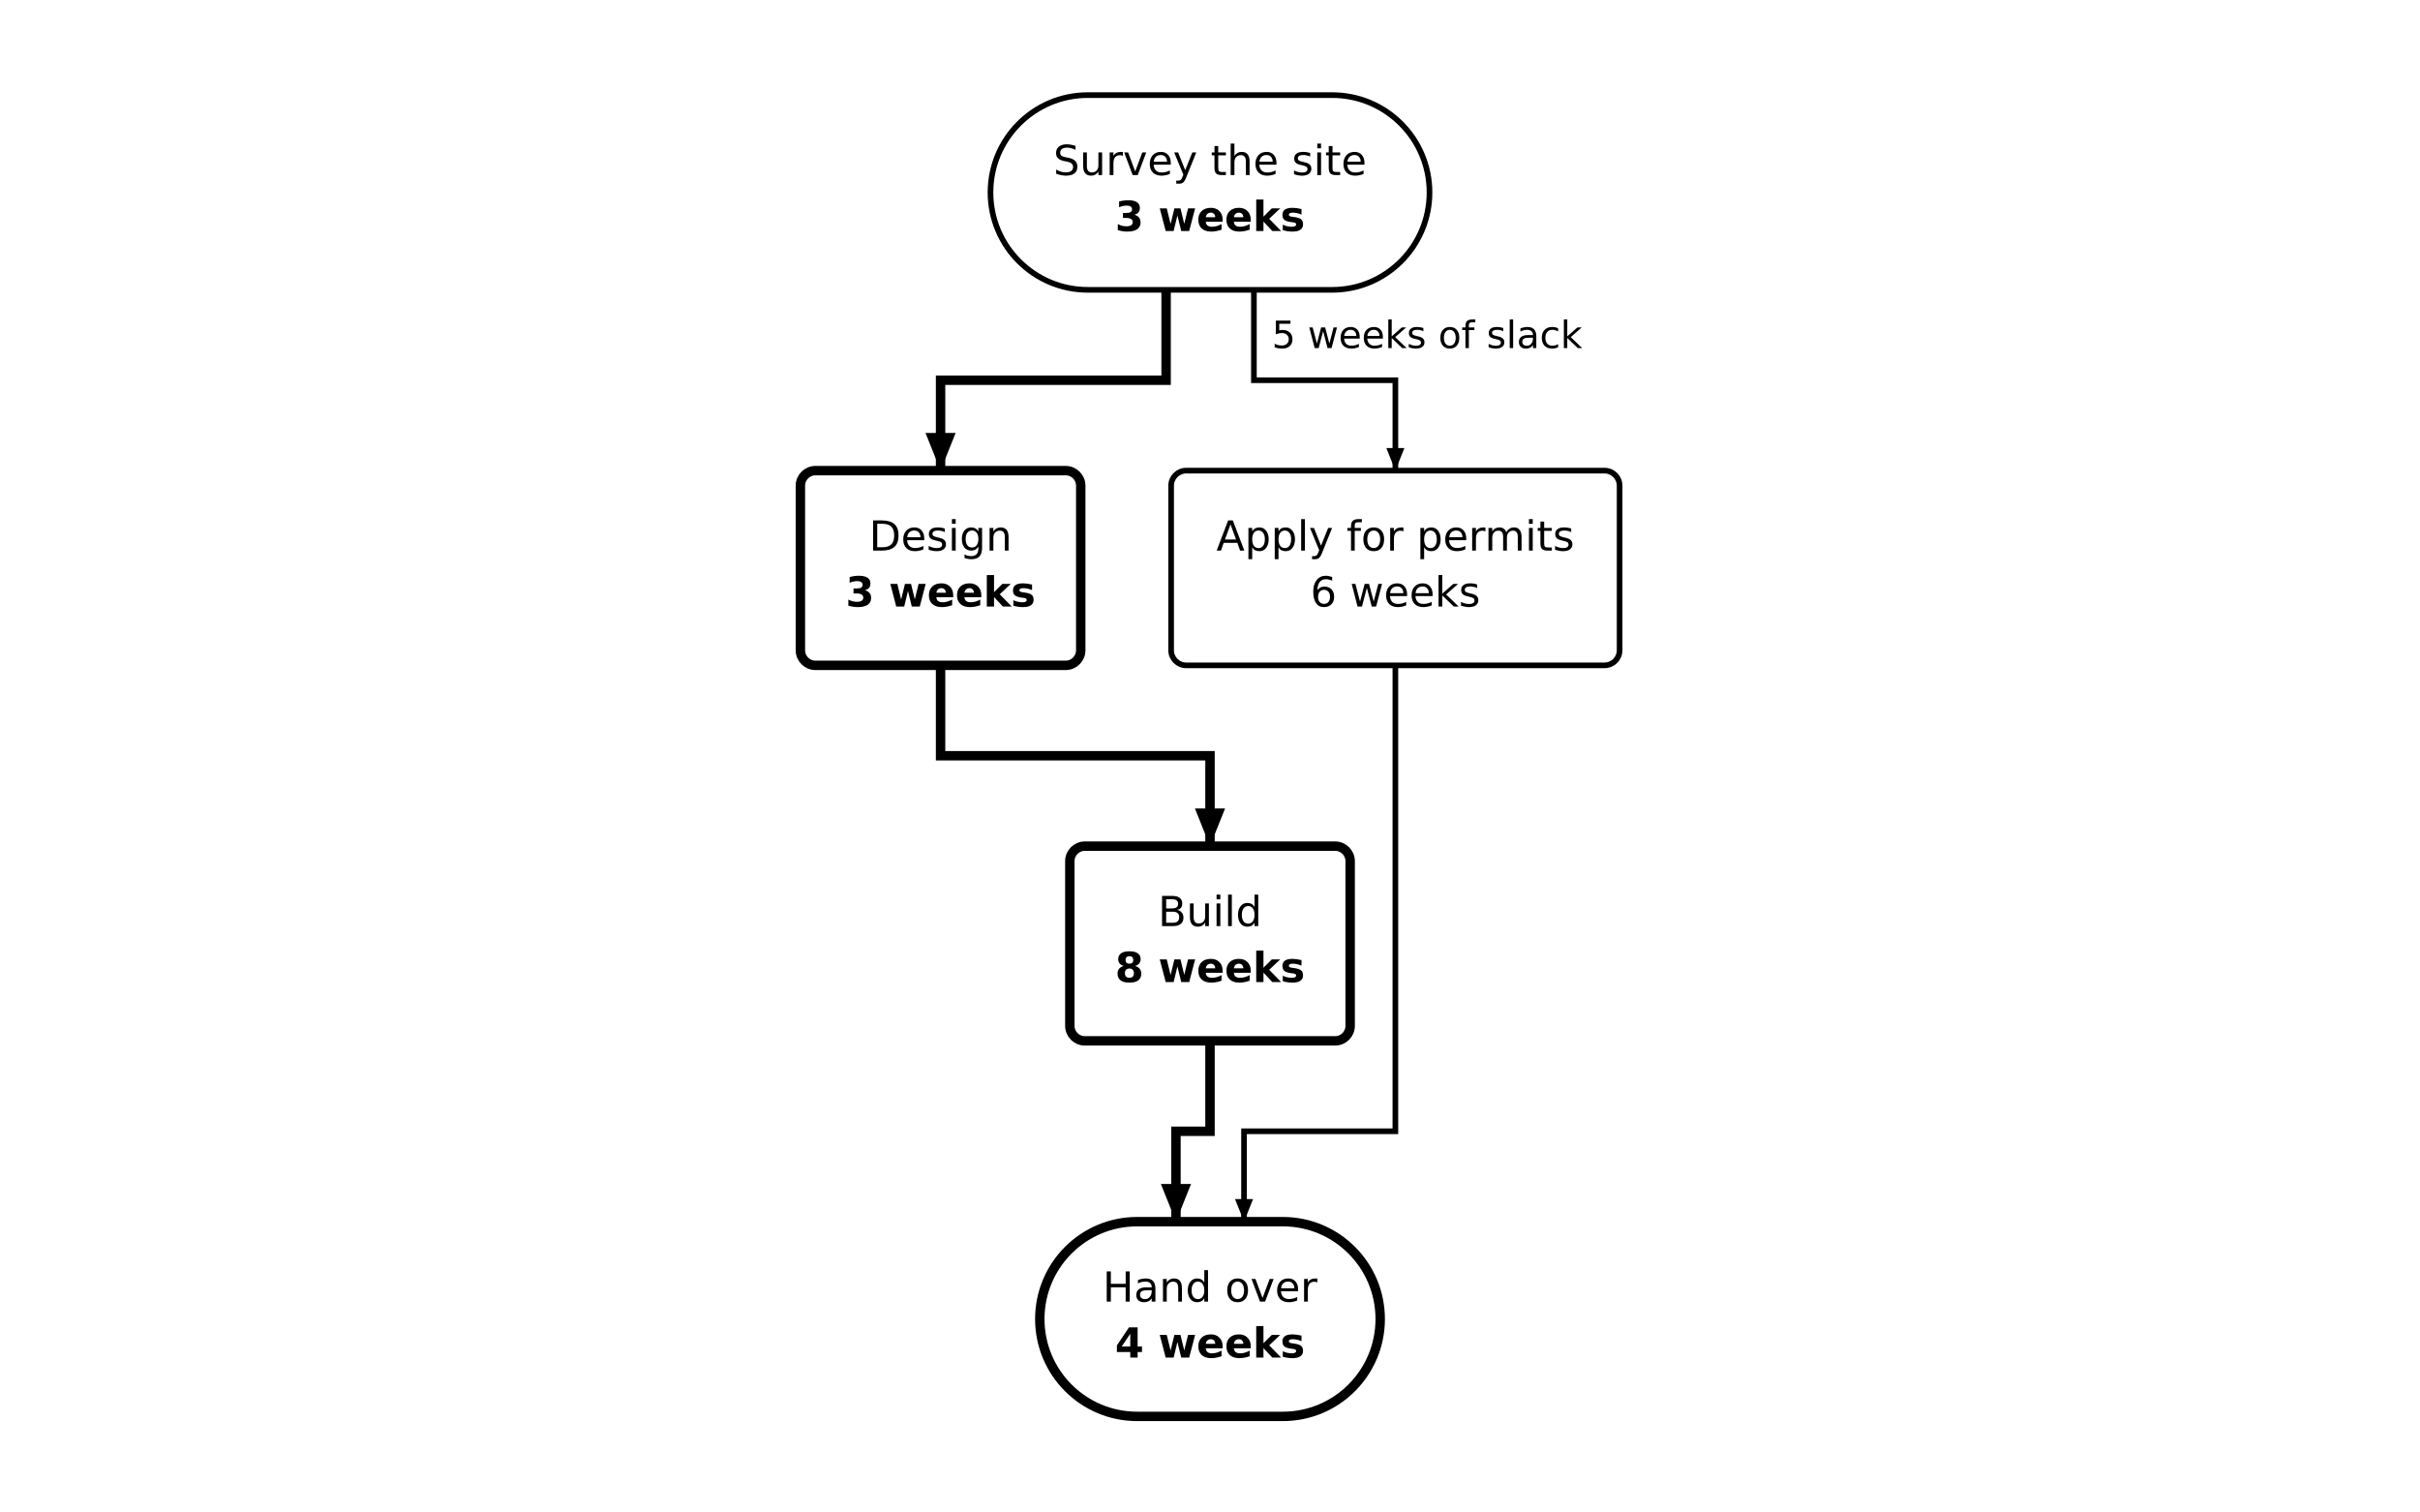
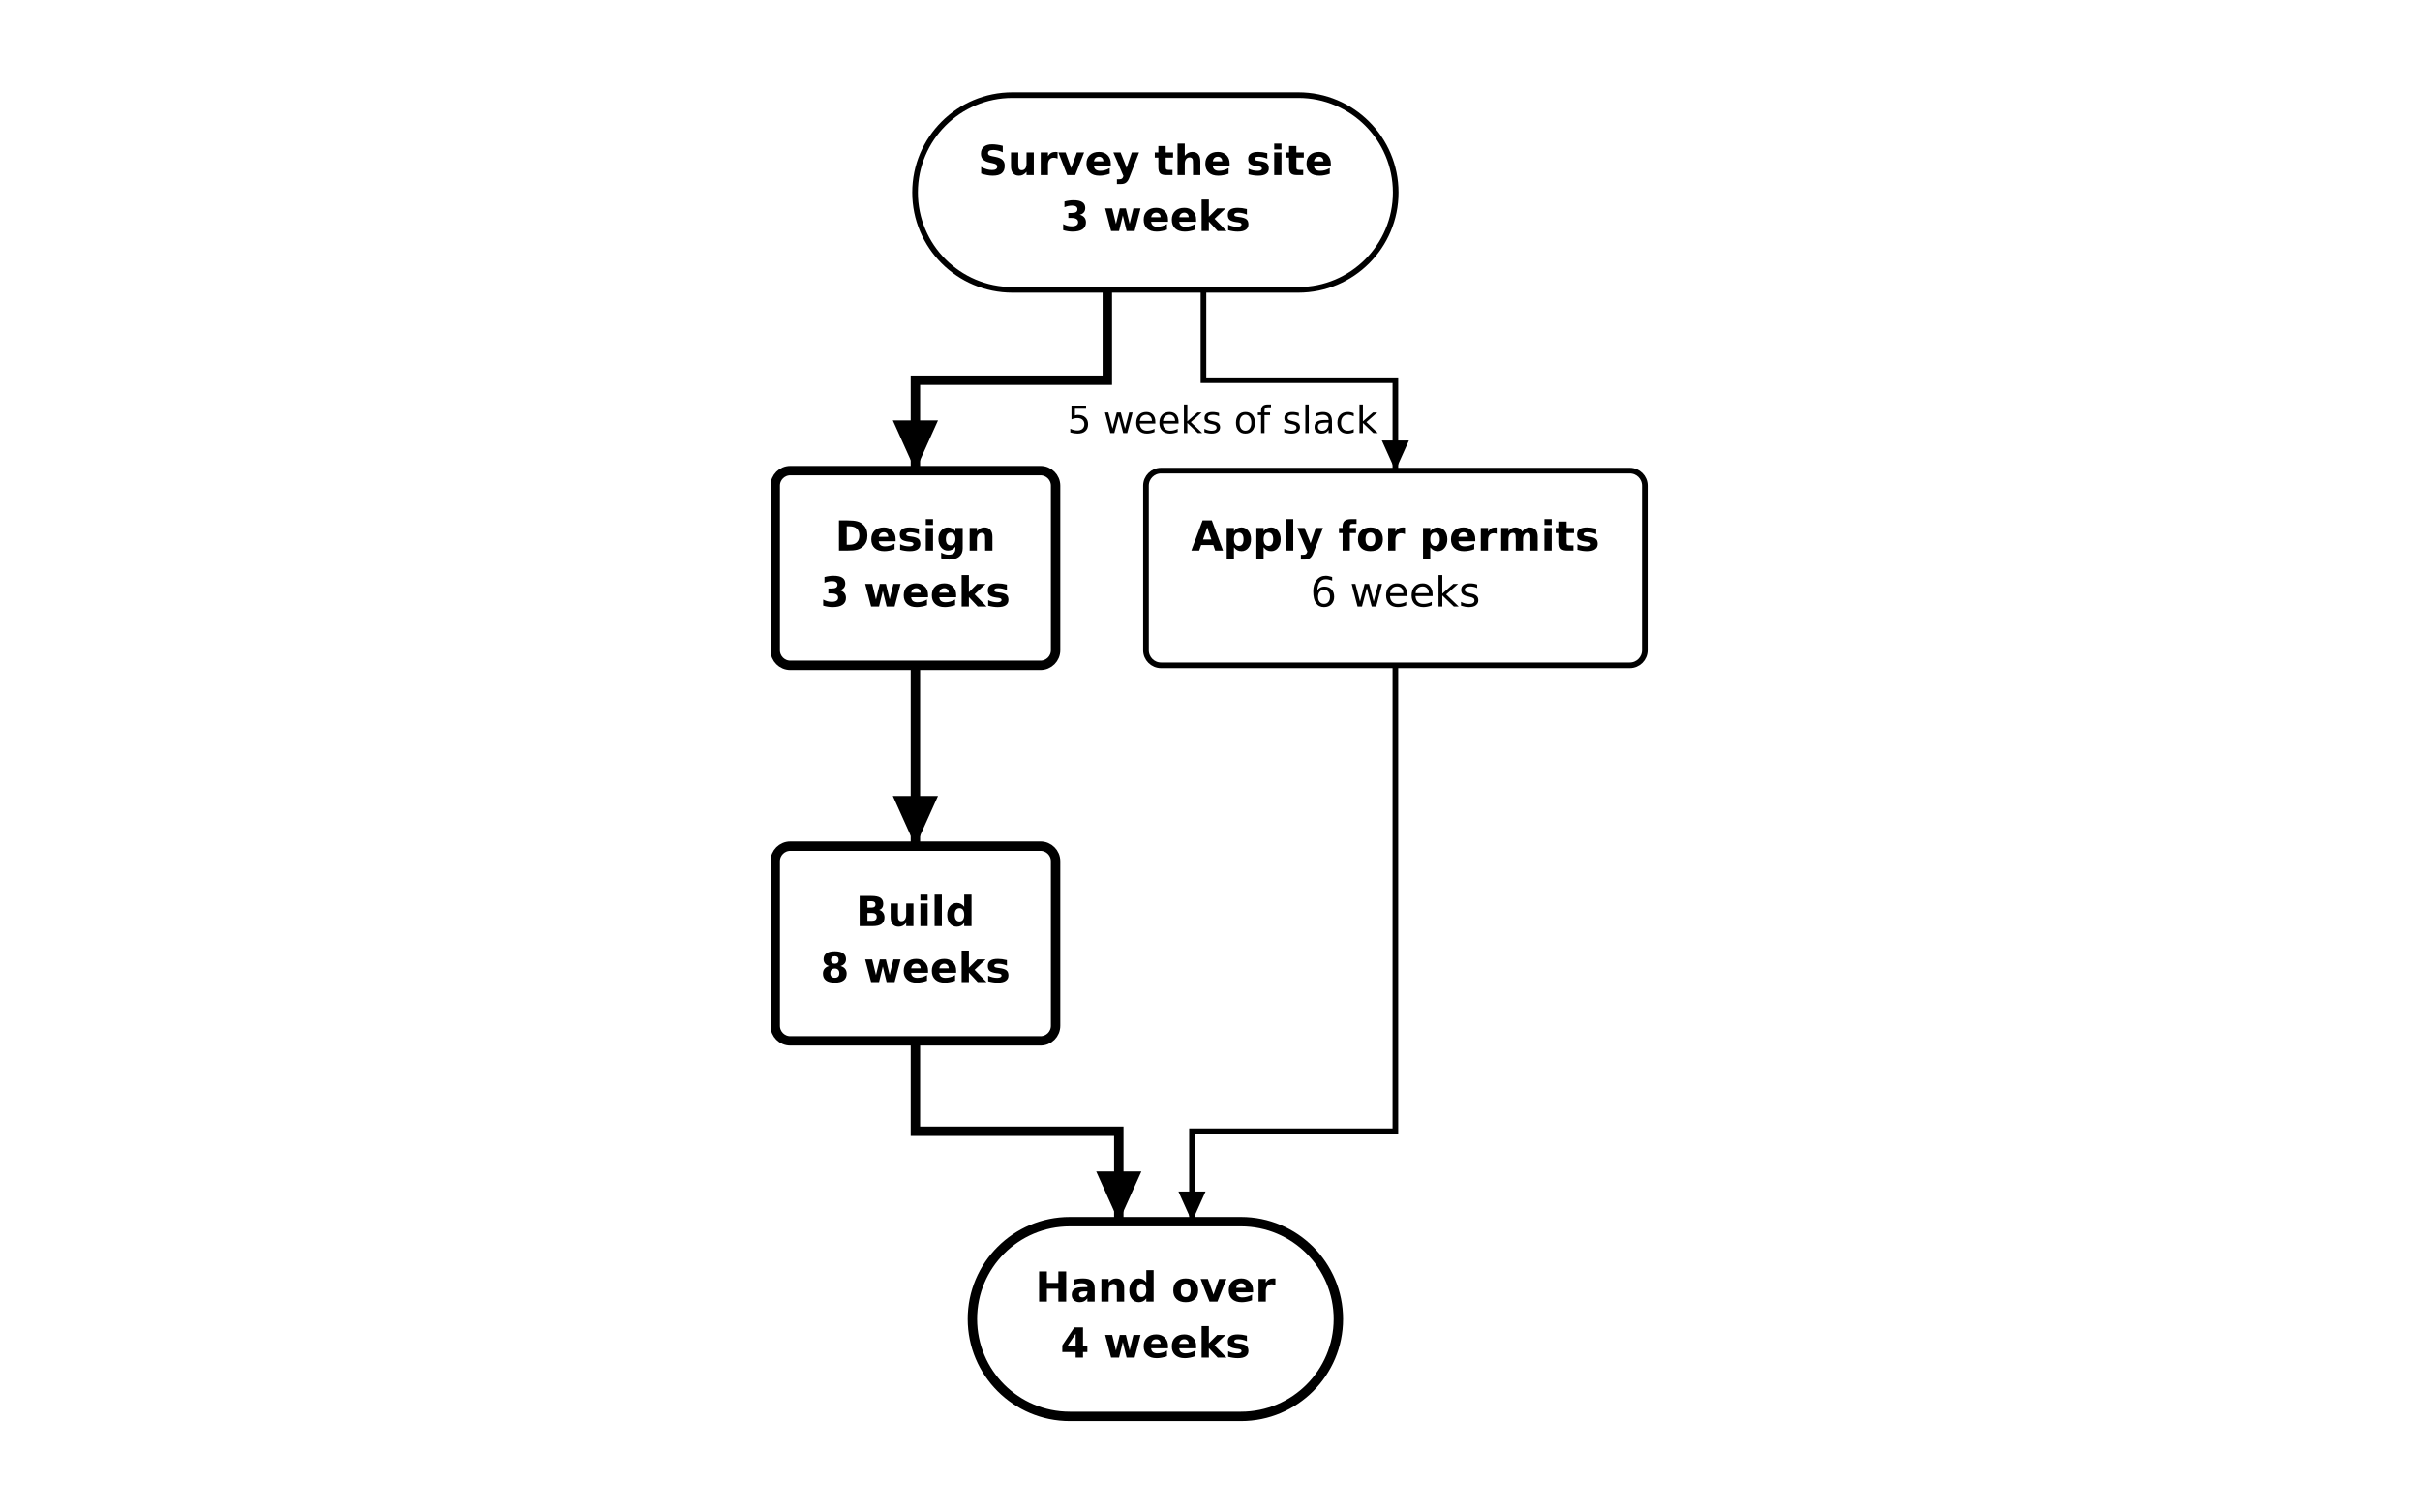
- <svg xmlns="http://www.w3.org/2000/svg" viewBox="-1.25 -1.25 642.5 401.3" role="img" aria-labelledby="dsda1e4b0244-title dsda1e4b0244-desc">
-   <path d="M 308.344 75.7 L 308.344 99.7 L 248.466 99.7 L 248.466 123.7" fill="none" stroke="currentColor" stroke-width="2.5" />
-   <polygon points="248.466,123.7 244.466,113.7 252.466,113.7" fill="currentColor" stroke="none" />
-   <path d="M 248.466 175.4 L 248.466 199.4 L 320 199.4 L 320 223.4" fill="none" stroke="currentColor" stroke-width="2.5" />
-   <polygon points="320,223.4 316,213.4 324,213.4" fill="currentColor" stroke="none" />
-   <path d="M 320 275.1 L 320 299.1 L 310.963 299.1 L 310.963 323.1" fill="none" stroke="currentColor" stroke-width="2.5" />
-   <polygon points="310.963,323.1 306.963,313.1 314.963,313.1" fill="currentColor" stroke="none" />
-   <path d="M 331.656 75.7 L 331.656 99.7 L 369.215 99.7 L 369.215 123.7" fill="none" stroke="currentColor" stroke-width="1.5" />
-   <polygon points="369.215,123.7 366.815,117.7 371.615,117.7" fill="currentColor" stroke="none" />
-   <path d="M 369.215 175.4 L 369.215 299.1 L 329.037 299.1 L 329.037 323.1" fill="none" stroke="currentColor" stroke-width="1.5" />
-   <polygon points="329.037,323.1 326.637,317.1 331.437,317.1" fill="currentColor" stroke="none" />
-   <rect x="282.785" y="223.4" width="74.429" height="51.7" rx="4" fill="none" stroke="currentColor" stroke-width="2.5" />
-   <text x="320" y="244.633" font-family="'DejaVu Sans', sans-serif" font-size="11" fill="currentColor" text-anchor="middle">
-     <tspan>Build</tspan>
+ <svg xmlns="http://www.w3.org/2000/svg" viewBox="-1.25 -1.25 642.5 401.3" role="img" aria-labelledby="ds002f5384d9-title ds002f5384d9-desc">
+   <path d="M 292.74 75.7 L 292.74 99.7 L 241.787 99.7 L 241.787 123.7" fill="none" stroke="currentColor" stroke-width="2.5" />
+   <polygon points="241.787,123.7 235.787,110.367 247.787,110.367" fill="currentColor" stroke="none" />
+   <path d="M 241.787 175.4 L 241.787 223.4" fill="none" stroke="currentColor" stroke-width="2.5" />
+   <polygon points="241.787,223.4 235.787,210.067 247.787,210.067" fill="currentColor" stroke="none" />
+   <path d="M 241.787 275.1 L 241.787 299.1 L 295.785 299.1 L 295.785 323.1" fill="none" stroke="currentColor" stroke-width="2.5" />
+   <polygon points="295.785,323.1 289.785,309.767 301.785,309.767" fill="currentColor" stroke="none" />
+   <path d="M 318.261 75.7 L 318.261 99.7 L 369.215 99.7 L 369.215 123.7" fill="none" stroke="currentColor" stroke-width="1.5" />
+   <polygon points="369.215,123.7 365.615,115.7 372.815,115.7" fill="currentColor" stroke="none" />
+   <path d="M 369.215 175.4 L 369.215 299.1 L 315.217 299.1 L 315.217 323.1" fill="none" stroke="currentColor" stroke-width="1.5" />
+   <polygon points="315.217,323.1 311.617,315.1 318.817,315.1" fill="currentColor" stroke="none" />
+   <rect x="204.572" y="223.4" width="74.429" height="51.7" rx="4" fill="none" stroke="currentColor" stroke-width="2.5" />
+   <text x="241.787" y="244.633" font-family="'DejaVu Sans', sans-serif" font-size="11" fill="currentColor" text-anchor="middle">
+     <tspan font-weight="bold">Build</tspan>
  </text>
-   <text x="320" y="259.483" font-family="'DejaVu Sans', sans-serif" font-size="11" fill="currentColor" text-anchor="middle">
+   <text x="241.787" y="259.483" font-family="'DejaVu Sans', sans-serif" font-size="11" fill="currentColor" text-anchor="middle">
    <tspan font-weight="bold">8 weeks</tspan>
  </text>
-   <rect x="211.251" y="123.7" width="74.429" height="51.7" rx="4" fill="none" stroke="currentColor" stroke-width="2.5" />
-   <text x="248.466" y="144.933" font-family="'DejaVu Sans', sans-serif" font-size="11" fill="currentColor" text-anchor="middle">
-     <tspan>Design</tspan>
+   <rect x="204.572" y="123.7" width="74.429" height="51.7" rx="4" fill="none" stroke="currentColor" stroke-width="2.5" />
+   <text x="241.787" y="144.933" font-family="'DejaVu Sans', sans-serif" font-size="11" fill="currentColor" text-anchor="middle">
+     <tspan font-weight="bold">Design</tspan>
  </text>
-   <text x="248.466" y="159.783" font-family="'DejaVu Sans', sans-serif" font-size="11" fill="currentColor" text-anchor="middle">
+   <text x="241.787" y="159.783" font-family="'DejaVu Sans', sans-serif" font-size="11" fill="currentColor" text-anchor="middle">
    <tspan font-weight="bold">3 weeks</tspan>
  </text>
-   <rect x="274.813" y="323.1" width="90.375" height="51.7" rx="25.85" fill="none" stroke="currentColor" stroke-width="2.5" />
-   <text x="320" y="344.333" font-family="'DejaVu Sans', sans-serif" font-size="11" fill="currentColor" text-anchor="middle">
-     <tspan>Hand over</tspan>
+   <rect x="256.921" y="323.1" width="97.159" height="51.7" rx="25.85" fill="none" stroke="currentColor" stroke-width="2.5" />
+   <text x="305.501" y="344.333" font-family="'DejaVu Sans', sans-serif" font-size="11" fill="currentColor" text-anchor="middle">
+     <tspan font-weight="bold">Hand over</tspan>
  </text>
-   <text x="320" y="359.183" font-family="'DejaVu Sans', sans-serif" font-size="11" fill="currentColor" text-anchor="middle">
+   <text x="305.501" y="359.183" font-family="'DejaVu Sans', sans-serif" font-size="11" fill="currentColor" text-anchor="middle">
    <tspan font-weight="bold">4 weeks</tspan>
  </text>
-   <rect x="309.68" y="123.7" width="119.068" height="51.7" rx="4" fill="none" stroke="currentColor" stroke-width="1.5" />
+   <rect x="303.001" y="123.7" width="132.426" height="51.7" rx="4" fill="none" stroke="currentColor" stroke-width="1.5" />
  <text x="369.215" y="144.933" font-family="'DejaVu Sans', sans-serif" font-size="11" fill="currentColor" text-anchor="middle">
-     <tspan>Apply for permits</tspan>
+     <tspan font-weight="bold">Apply for permits</tspan>
  </text>
  <text x="369.215" y="159.783" font-family="'DejaVu Sans', sans-serif" font-size="11" fill="currentColor" text-anchor="middle">
    <tspan>6 weeks</tspan>
  </text>
-   <rect x="261.721" y="24" width="116.559" height="51.7" rx="25.85" fill="none" stroke="currentColor" stroke-width="1.5" />
-   <text x="320" y="45.233" font-family="'DejaVu Sans', sans-serif" font-size="11" fill="currentColor" text-anchor="middle">
-     <tspan>Survey the site</tspan>
+   <rect x="241.697" y="24" width="127.607" height="51.7" rx="25.85" fill="none" stroke="currentColor" stroke-width="1.5" />
+   <text x="305.501" y="45.233" font-family="'DejaVu Sans', sans-serif" font-size="11" fill="currentColor" text-anchor="middle">
+     <tspan font-weight="bold">Survey the site</tspan>
  </text>
-   <text x="320" y="60.083" font-family="'DejaVu Sans', sans-serif" font-size="11" fill="currentColor" text-anchor="middle">
+   <text x="305.501" y="60.083" font-family="'DejaVu Sans', sans-serif" font-size="11" fill="currentColor" text-anchor="middle">
    <tspan font-weight="bold">3 weeks</tspan>
  </text>
-   <text x="336.406" y="91.162" font-family="'DejaVu Sans', sans-serif" font-size="10" fill="currentColor">5 weeks of slack</text>
+   <text x="282.143" y="113.732" font-family="'DejaVu Sans', sans-serif" font-size="10" fill="currentColor">5 weeks of slack</text>
</svg>
